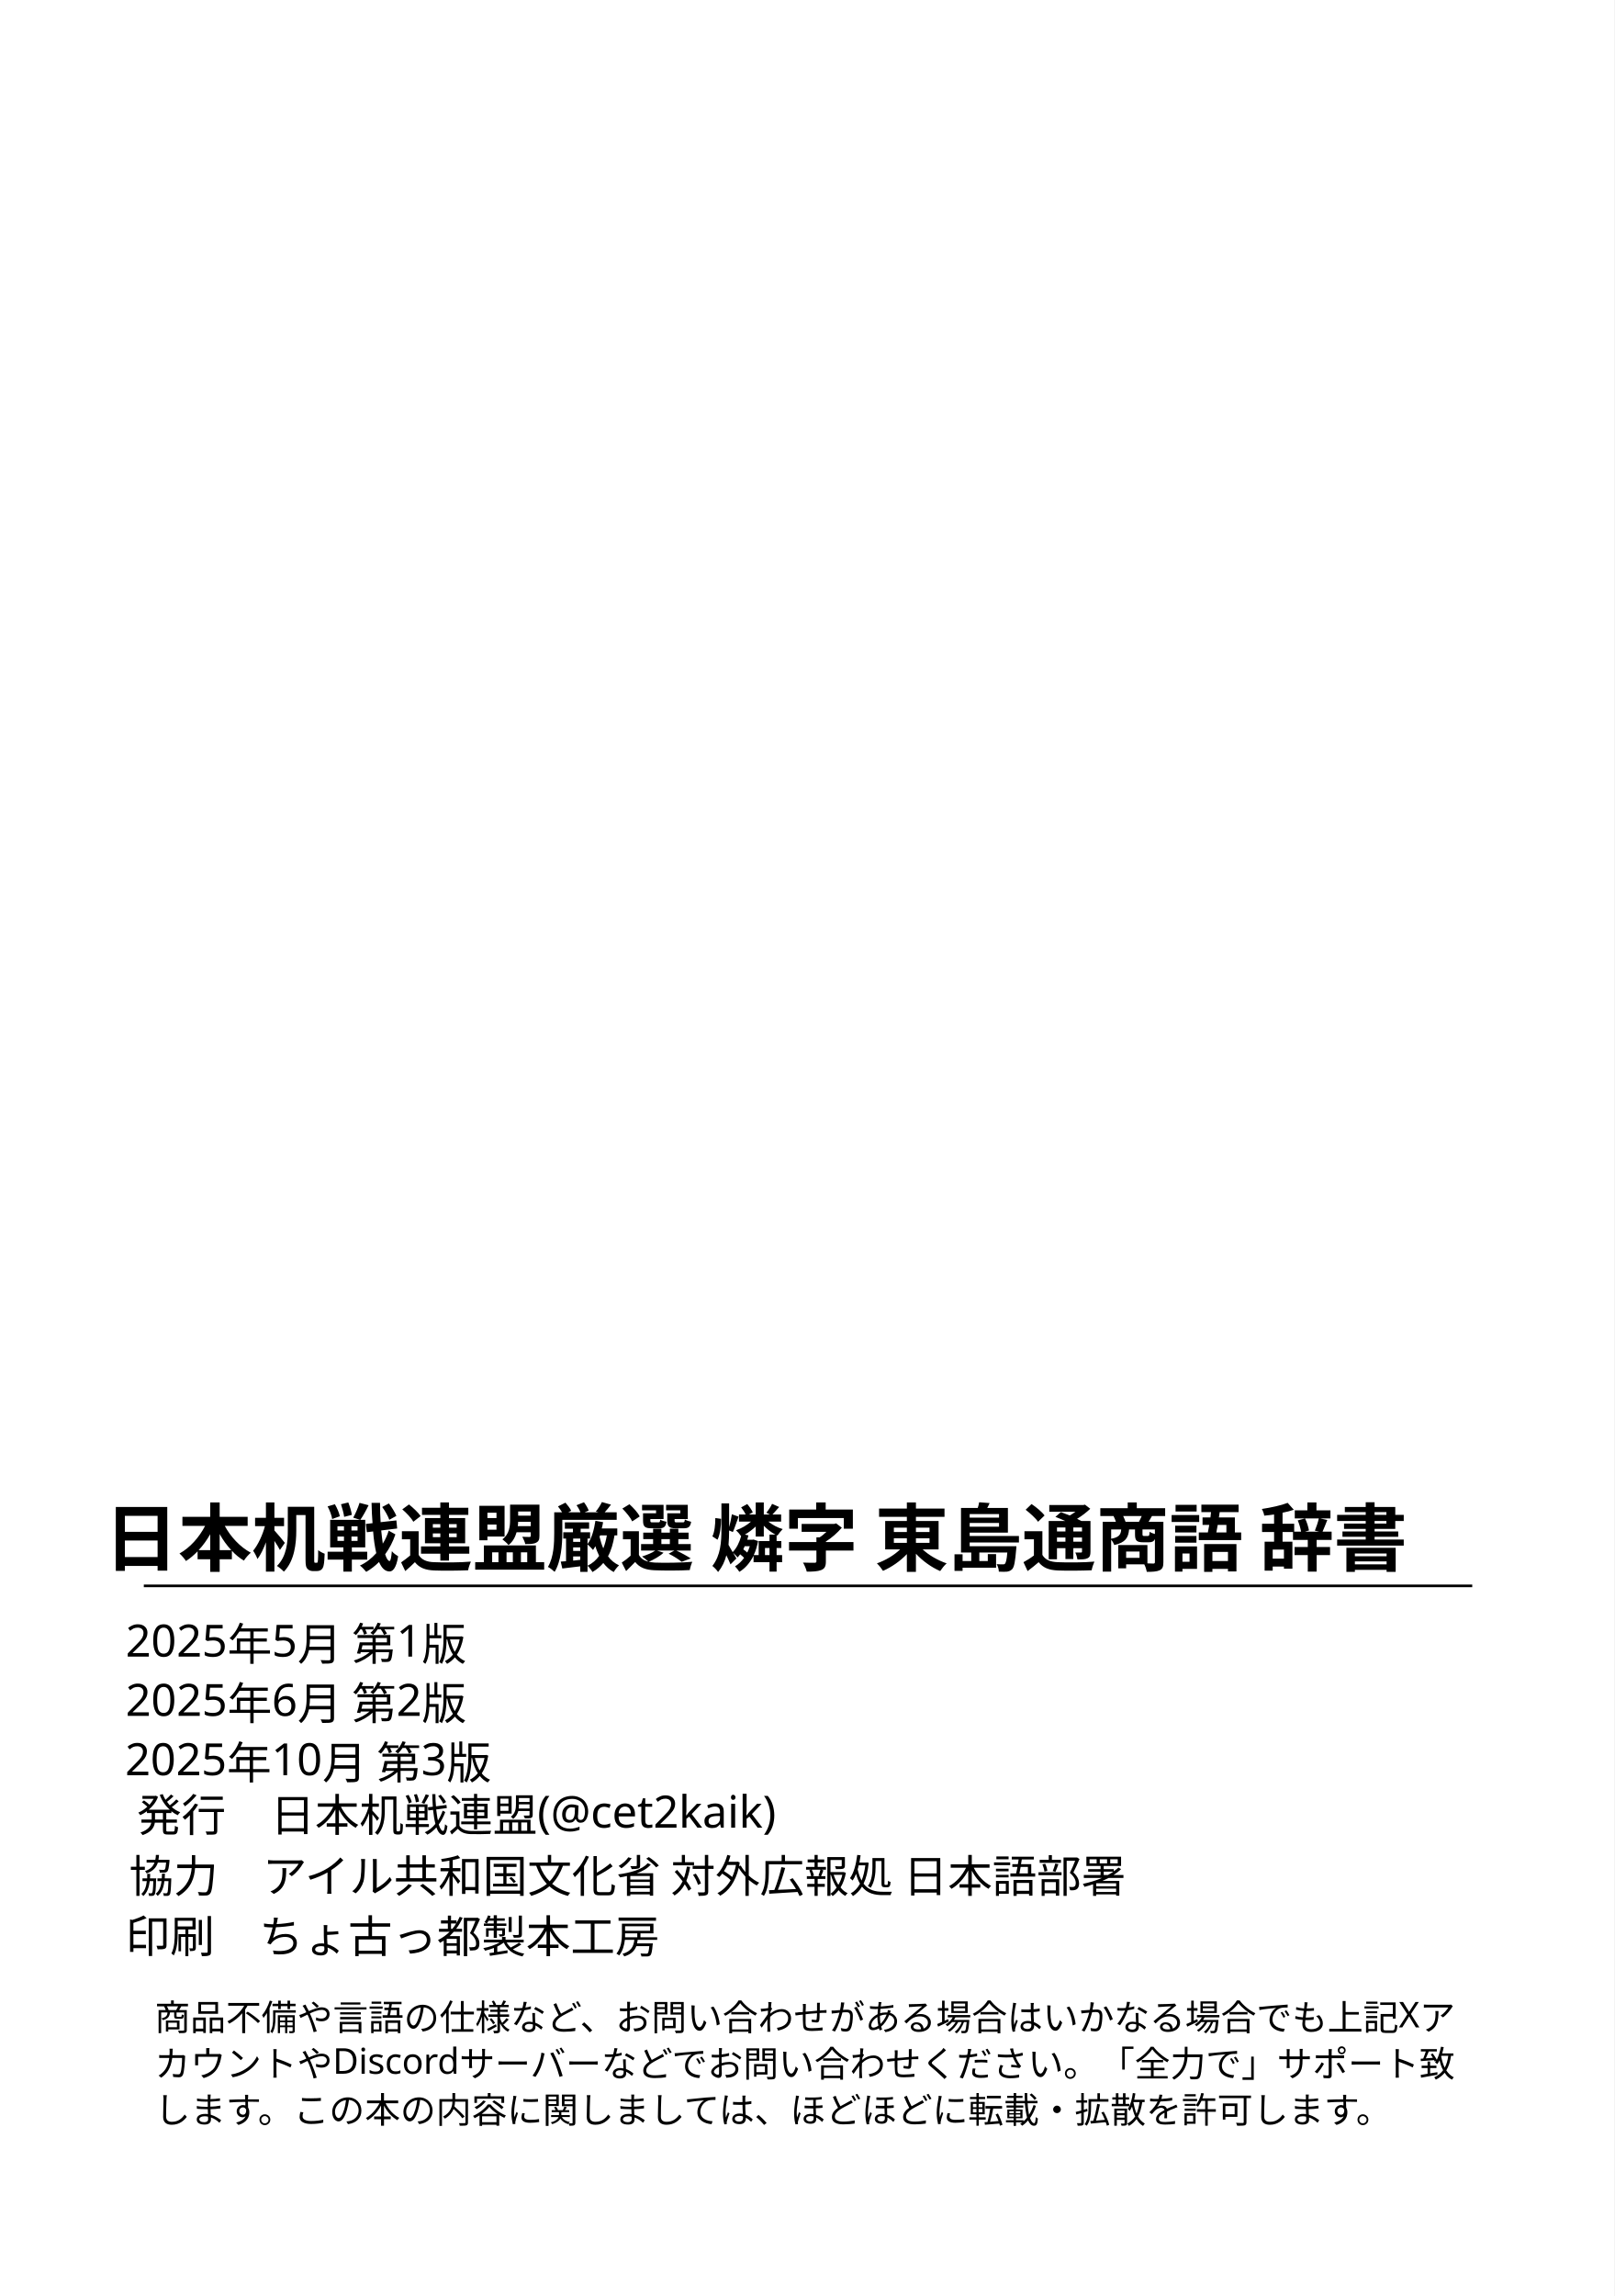
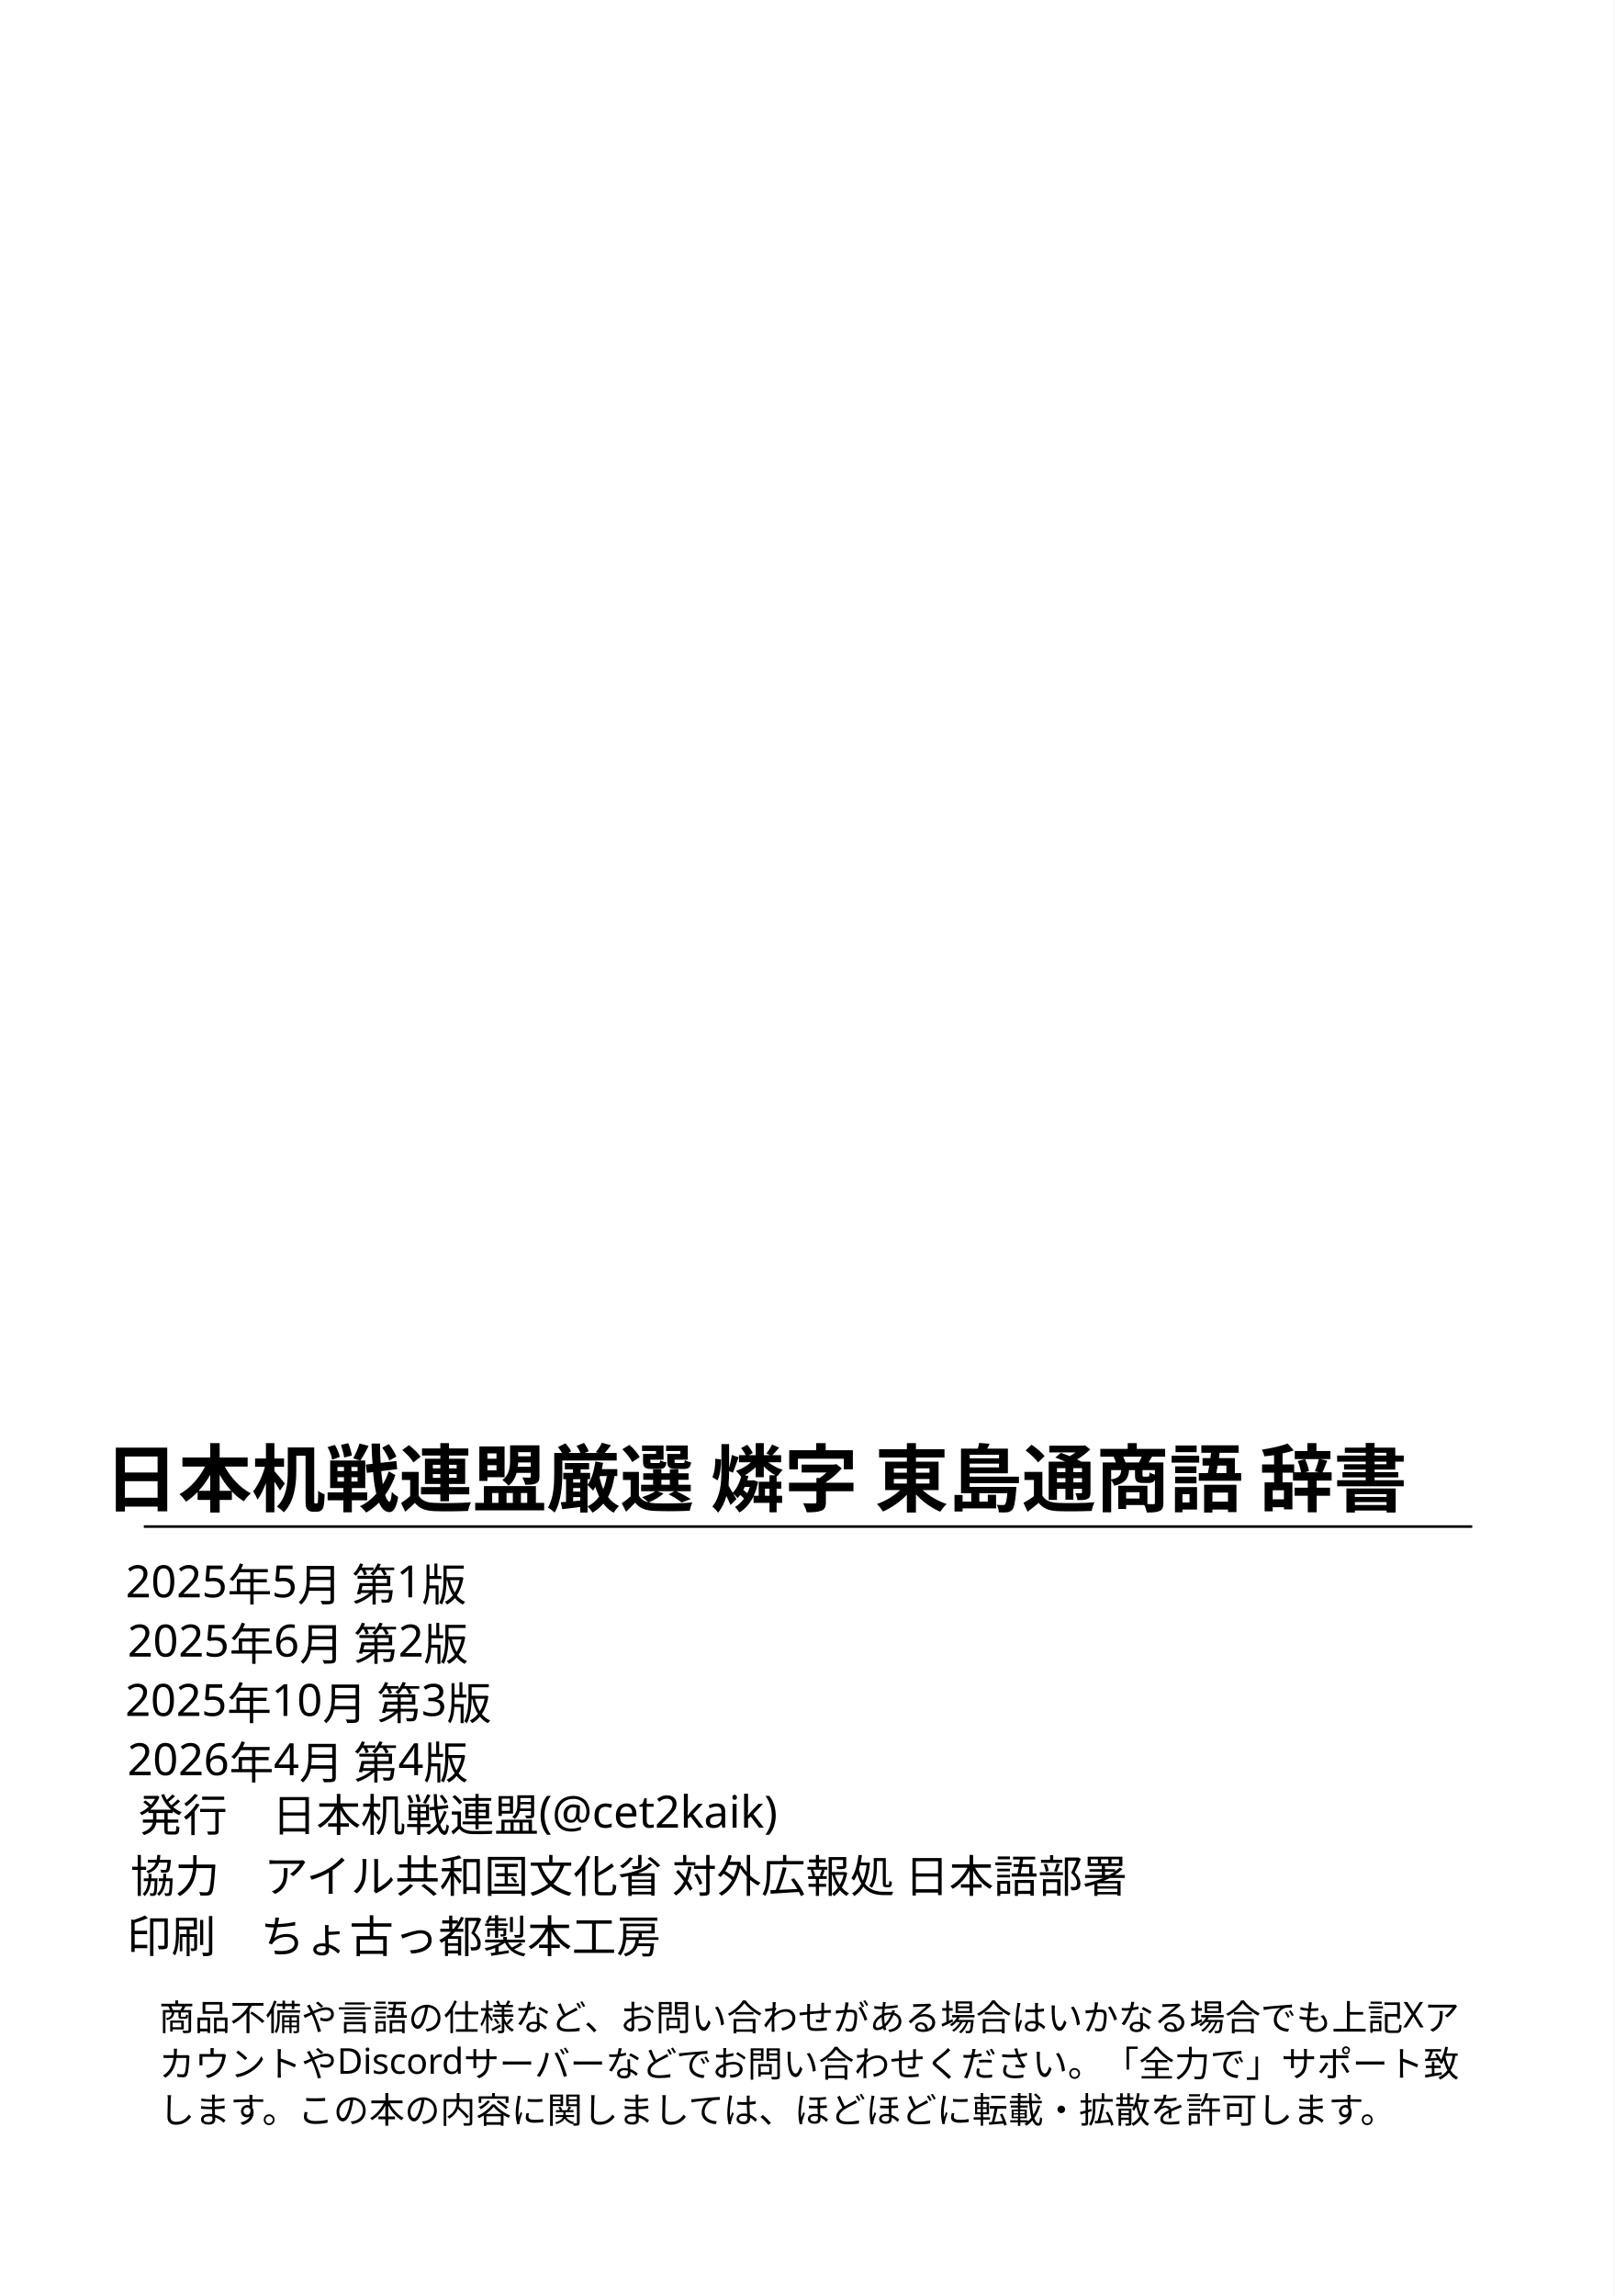
<svg xmlns="http://www.w3.org/2000/svg" width="128mm" height="182mm" viewBox="0 0 128 182" version="1.1" id="svg1">
  <defs id="defs1">
    <rect x="-49.348" y="419.215" width="15.597" height="44.7" id="rect11" />
    <rect x="-24.825" y="369.984" width="5.776" height="17.484" id="rect10" />
    <rect x="483.78" y="321.406" width="14.01" height="27.861" id="rect9" />
    <rect x="0" y="162.915" width="41.01" height="98.805" id="rect2" />
  </defs>
  <g id="layer1">
    <rect style="fill:#ffffff;stroke-width:0.1;stroke-linecap:round;stroke-linejoin:round;paint-order:markers stroke fill" id="rect1" width="128" height="182" x="0" y="0" />
    <text xml:space="preserve" transform="scale(0.2645833)" id="text2" style="font-style:normal;font-variant:normal;font-weight:bold;font-stretch:normal;font-size:21.333px;line-height:1.3;font-family:'M+ 1p';-inkscape-font-specification:'M+ 1p Bold';text-align:center;text-decoration-color:#000000;letter-spacing:0px;writing-mode:lr-tb;direction:ltr;white-space:pre;shape-inside:url(#rect2);display:inline;fill:#000000;stroke-width:0.378;stroke-linecap:round;stroke-linejoin:round;paint-order:markers stroke fill" />
    <text xml:space="preserve" style="font-style:normal;font-variant:normal;font-weight:500;font-stretch:normal;font-size:3.528px;line-height:1.3;font-family:'Source Han Serif';-inkscape-font-specification:'Source Han Serif Medium';text-align:center;text-decoration-color:#000000;letter-spacing:0px;writing-mode:lr-tb;direction:ltr;text-anchor:middle;fill:#000000;stroke:#000000;stroke-width:0.2;stroke-linecap:butt;stroke-linejoin:round;stroke-dasharray:none;stroke-opacity:1;paint-order:markers stroke fill" x="65.771" y="149.779" id="text7">
      <tspan id="tspan7" style="stroke-width:0.2" x="65.771" y="149.779" />
    </text>
-     <text xml:space="preserve" style="font-style:normal;font-variant:normal;font-weight:bold;font-stretch:normal;font-size:5.843px;line-height:1.3;font-family:'M+ 1p';-inkscape-font-specification:'M+ 1p Bold';text-align:center;text-decoration-color:#000000;letter-spacing:0px;writing-mode:lr-tb;direction:ltr;text-anchor:middle;fill:#000000;stroke-width:0.104;stroke-linecap:round;stroke-linejoin:round;paint-order:markers stroke fill" x="63.729" y="124.065" id="text1">
-       <tspan id="tspan1" style="font-style:normal;font-variant:normal;font-weight:bold;font-stretch:normal;font-size:5.843px;font-family:'M+ 1p';-inkscape-font-specification:'M+ 1p Bold';fill:#000000;stroke-width:0.104" x="63.729" y="124.065">日本机戦連盟厳選 燐字 東島通商語 辞書</tspan>
+     <text xml:space="preserve" style="font-style:normal;font-variant:normal;font-weight:bold;font-stretch:normal;font-size:5.843px;line-height:1.3;font-family:'M+ 1p';-inkscape-font-specification:'M+ 1p Bold';text-align:center;text-decoration-color:#000000;letter-spacing:0px;writing-mode:lr-tb;direction:ltr;text-anchor:middle;fill:#000000;stroke-width:0.104;stroke-linecap:round;stroke-linejoin:round;paint-order:markers stroke fill" x="63.729" y="119.365" id="text1">
+       <tspan id="tspan1" style="font-style:normal;font-variant:normal;font-weight:bold;font-stretch:normal;font-size:5.843px;font-family:'M+ 1p';-inkscape-font-specification:'M+ 1p Bold';fill:#000000;stroke-width:0.104" x="63.729" y="119.365">日本机戦連盟厳選 燐字 東島通商語 辞書</tspan>
    </text>
-     <text xml:space="preserve" style="font-style:normal;font-variant:normal;font-weight:500;font-stretch:normal;font-size:3.528px;line-height:1.3;font-family:'Source Han Serif';-inkscape-font-specification:'Source Han Serif Medium';text-align:center;text-decoration-color:#000000;letter-spacing:0px;writing-mode:lr-tb;direction:ltr;text-anchor:middle;fill:#000000;stroke-width:0.072;stroke-linecap:round;stroke-linejoin:round;paint-order:markers stroke fill" x="25.755" y="131.316" id="text3">
-       <tspan id="tspan3" style="font-style:normal;font-variant:normal;font-weight:500;font-stretch:normal;font-size:3.528px;font-family:'Source Han Serif';-inkscape-font-specification:'Source Han Serif Medium';stroke-width:0.072" x="25.755" y="131.316">2025年5月 第1版</tspan>
+     <text xml:space="preserve" style="font-style:normal;font-variant:normal;font-weight:500;font-stretch:normal;font-size:3.528px;line-height:1.3;font-family:'Source Han Serif';-inkscape-font-specification:'Source Han Serif Medium';text-align:center;text-decoration-color:#000000;letter-spacing:0px;writing-mode:lr-tb;direction:ltr;text-anchor:middle;fill:#000000;stroke-width:0.072;stroke-linecap:round;stroke-linejoin:round;paint-order:markers stroke fill" x="25.755" y="126.616" id="text3">
+       <tspan id="tspan3" style="font-style:normal;font-variant:normal;font-weight:500;font-stretch:normal;font-size:3.528px;font-family:'Source Han Serif';-inkscape-font-specification:'Source Han Serif Medium';stroke-width:0.072" x="25.755" y="126.616">2025年5月 第1版</tspan>
    </text>
-     <text xml:space="preserve" style="font-style:normal;font-variant:normal;font-weight:500;font-stretch:normal;font-size:3.528px;line-height:1.3;font-family:'Source Han Serif';-inkscape-font-specification:'Source Han Serif Medium';text-align:center;text-decoration-color:#000000;letter-spacing:0px;writing-mode:lr-tb;direction:ltr;text-anchor:middle;fill:#000000;stroke-width:0.072;stroke-linecap:round;stroke-linejoin:round;paint-order:markers stroke fill" x="38.488" y="145.168" id="text4">
-       <tspan id="tspan4" style="font-style:normal;font-variant:normal;font-weight:500;font-stretch:normal;font-size:3.528px;font-family:'Source Han Serif';-inkscape-font-specification:'Source Han Serif Medium';stroke-width:0.072" x="38.488" y="145.168">発行　日本机戦連盟(@cet2kaik)</tspan>
+     <text xml:space="preserve" style="font-style:normal;font-variant:normal;font-weight:500;font-stretch:normal;font-size:3.528px;line-height:1.3;font-family:'Source Han Serif';-inkscape-font-specification:'Source Han Serif Medium';text-align:center;text-decoration-color:#000000;letter-spacing:0px;writing-mode:lr-tb;direction:ltr;text-anchor:middle;fill:#000000;stroke-width:0.072;stroke-linecap:round;stroke-linejoin:round;paint-order:markers stroke fill" x="38.598" y="145.168" id="text4">
+       <tspan id="tspan4" style="font-style:normal;font-variant:normal;font-weight:500;font-stretch:normal;font-size:3.528px;font-family:'Source Han Serif';-inkscape-font-specification:'Source Han Serif Medium';stroke-width:0.072" x="38.598" y="145.168">発行　日本机戦連盟(@cet2kaik)</tspan>
    </text>
-     <path style="fill:#000000;stroke:#000000;stroke-width:0.207;stroke-linecap:butt;stroke-linejoin:round;stroke-dasharray:none;stroke-opacity:1;paint-order:markers stroke fill" d="M 11.403,125.708 H 116.736" id="path4" />
-     <text xml:space="preserve" style="font-style:normal;font-variant:normal;font-weight:500;font-stretch:normal;font-size:3.528px;line-height:1.3;font-family:'Source Han Serif';-inkscape-font-specification:'Source Han Serif Medium';text-align:center;text-decoration-color:#000000;letter-spacing:0px;writing-mode:lr-tb;direction:ltr;text-anchor:middle;fill:#000000;stroke-width:0.072;stroke-linecap:round;stroke-linejoin:round;paint-order:markers stroke fill" x="52.04" y="150.001" id="text5">
-       <tspan id="tspan5" style="font-style:normal;font-variant:normal;font-weight:500;font-stretch:normal;font-size:3.528px;font-family:'Source Han Serif';-inkscape-font-specification:'Source Han Serif Medium';stroke-width:0.072" x="52.04" y="150.001">協力　アイル共和国文化省 対外広報処 日本語部署</tspan>
+     <path style="fill:#000000;stroke:#000000;stroke-width:0.207;stroke-linecap:butt;stroke-linejoin:round;stroke-dasharray:none;stroke-opacity:1;paint-order:markers stroke fill" d="M 11.403,121.008 H 116.736" id="path4" />
+     <text xml:space="preserve" style="font-style:normal;font-variant:normal;font-weight:500;font-stretch:normal;font-size:3.528px;line-height:1.3;font-family:'Source Han Serif';-inkscape-font-specification:'Source Han Serif Medium';text-align:center;text-decoration-color:#000000;letter-spacing:0px;writing-mode:lr-tb;direction:ltr;text-anchor:middle;fill:#000000;stroke-width:0.072;stroke-linecap:round;stroke-linejoin:round;paint-order:markers stroke fill" x="52.146" y="150.001" id="text5">
+       <tspan id="tspan5" style="font-style:normal;font-variant:normal;font-weight:500;font-stretch:normal;font-size:3.528px;font-family:'Source Han Serif';-inkscape-font-specification:'Source Han Serif Medium';stroke-width:0.072" x="52.146" y="150.001">協力　アイル共和国文化省 対外広報処 日本語部署</tspan>
    </text>
-     <text xml:space="preserve" style="font-style:normal;font-variant:normal;font-weight:500;font-stretch:normal;font-size:3.528px;line-height:1.3;font-family:'Source Han Serif';-inkscape-font-specification:'Source Han Serif Medium';text-align:center;text-decoration-color:#000000;letter-spacing:0px;writing-mode:lr-tb;direction:ltr;text-anchor:middle;fill:#000000;stroke-width:0.072;stroke-linecap:round;stroke-linejoin:round;paint-order:markers stroke fill" x="33.417" y="154.786" id="text6">
-       <tspan id="tspan6" style="font-style:normal;font-variant:normal;font-weight:500;font-stretch:normal;font-size:3.528px;font-family:'Source Han Serif';-inkscape-font-specification:'Source Han Serif Medium';stroke-width:0.072" x="33.417" y="154.786">印刷　ちょ古っ都製本工房</tspan>
+     <text xml:space="preserve" style="font-style:normal;font-variant:normal;font-weight:500;font-stretch:normal;font-size:3.528px;line-height:1.3;font-family:'Source Han Serif';-inkscape-font-specification:'Source Han Serif Medium';text-align:center;text-decoration-color:#000000;letter-spacing:0px;writing-mode:lr-tb;direction:ltr;text-anchor:middle;fill:#000000;stroke-width:0.072;stroke-linecap:round;stroke-linejoin:round;paint-order:markers stroke fill" x="33.519" y="154.786" id="text6">
+       <tspan id="tspan6" style="font-style:normal;font-variant:normal;font-weight:500;font-stretch:normal;font-size:3.528px;font-family:'Source Han Serif';-inkscape-font-specification:'Source Han Serif Medium';stroke-width:0.072" x="33.519" y="154.786">印刷　ちょ古っ都製本工房</tspan>
    </text>
-     <text xml:space="preserve" style="font-style:normal;font-variant:normal;font-weight:500;font-stretch:normal;font-size:2.822px;line-height:1.3;font-family:'Source Han Serif';-inkscape-font-specification:'Source Han Serif Medium';text-align:start;text-decoration-color:#000000;letter-spacing:0px;writing-mode:lr-tb;direction:ltr;text-anchor:start;white-space:pre;inline-size:104.266;display:inline;fill:#000000;stroke:none;stroke-width:0.2;stroke-linecap:butt;stroke-linejoin:round;stroke-dasharray:none;stroke-opacity:1;paint-order:markers stroke fill" x="53.29" y="142.955" id="text8" transform="translate(-41.02496,17.99169)">
-       <tspan x="53.29" y="142.955" id="tspan10">商品不備や言語の仕様など、お問い合わせがある場合はいかなる場合でも上記Xア</tspan>
-       <tspan x="53.29" y="146.624" id="tspan11">カウントやDiscordサーバーなどでお問い合わせください。「全力で」サポート致</tspan>
-       <tspan x="53.29" y="150.293" id="tspan14">します。この本の内容に関しましては、ほどほどに転載・拡散を許可します。</tspan>
+     <text xml:space="preserve" style="font-style:normal;font-variant:normal;font-weight:500;font-stretch:normal;font-size:2.822px;line-height:1.3;font-family:'Source Han Serif';-inkscape-font-specification:'Source Han Serif Medium';text-align:start;text-decoration-color:#000000;letter-spacing:0px;writing-mode:lr-tb;direction:ltr;text-anchor:start;white-space:pre;inline-size:104.266;display:inline;fill:#000000;stroke:none;stroke-width:0.2;stroke-linecap:butt;stroke-linejoin:round;stroke-dasharray:none;stroke-opacity:1;paint-order:markers stroke fill" x="53.29" y="142.955" id="text8" transform="translate(-40.68454,17.99169)">
+       <tspan x="53.29" y="142.955" id="tspan9">商品不備や言語の仕様など、お問い合わせがある場合はいかなる場合でも上記Xア</tspan>
+       <tspan x="53.29" y="146.624" id="tspan13">カウントやDiscordサーバーなどでお問い合わせください。「全力で」サポート致</tspan>
+       <tspan x="53.29" y="150.293" id="tspan15">します。この本の内容に関しましては、ほどほどに転載・拡散を許可します。</tspan>
    </text>
    <text xml:space="preserve" transform="scale(0.2645833)" id="text9" style="font-style:normal;font-variant:normal;font-weight:500;font-stretch:normal;font-size:12px;line-height:1.3;font-family:'Source Han Serif';-inkscape-font-specification:'Source Han Serif Medium';text-align:center;text-decoration-color:#000000;letter-spacing:0px;writing-mode:lr-tb;direction:ltr;white-space:pre;shape-inside:url(#rect9);display:inline;fill:#000000;stroke:none;stroke-width:0.756;stroke-linecap:butt;stroke-linejoin:round;stroke-dasharray:none;stroke-opacity:1;paint-order:markers stroke fill" />
    <text xml:space="preserve" transform="scale(0.2645833)" id="text10" style="font-style:normal;font-variant:normal;font-weight:500;font-stretch:normal;font-size:10.667px;line-height:1.3;font-family:'Source Han Serif';-inkscape-font-specification:'Source Han Serif Medium';text-align:start;text-decoration-color:#000000;letter-spacing:0px;writing-mode:lr-tb;direction:ltr;white-space:pre;shape-inside:url(#rect10);display:inline;fill:#000000;stroke:none;stroke-width:0.756;stroke-linecap:butt;stroke-linejoin:round;stroke-dasharray:none;stroke-opacity:1;paint-order:markers stroke fill" />
    <text xml:space="preserve" transform="scale(0.2645833)" id="text11" style="font-style:normal;font-variant:normal;font-weight:500;font-stretch:normal;font-size:10.667px;line-height:1.3;font-family:'Source Han Serif';-inkscape-font-specification:'Source Han Serif Medium';text-align:start;text-decoration-color:#000000;letter-spacing:0px;writing-mode:lr-tb;direction:ltr;white-space:pre;shape-inside:url(#rect11);display:inline;fill:#000000;stroke:none;stroke-width:0.756;stroke-linecap:butt;stroke-linejoin:round;stroke-dasharray:none;stroke-opacity:1;paint-order:markers stroke fill" />
-     <text xml:space="preserve" style="font-style:normal;font-variant:normal;font-weight:500;font-stretch:normal;font-size:3.528px;line-height:1.3;font-family:'Source Han Serif';-inkscape-font-specification:'Source Han Serif Medium';text-align:center;text-decoration-color:#000000;letter-spacing:0px;writing-mode:lr-tb;direction:ltr;text-anchor:middle;fill:#000000;stroke-width:0.072;stroke-linecap:round;stroke-linejoin:round;paint-order:markers stroke fill" x="25.755" y="136.016" id="text12">
-       <tspan id="tspan8" style="font-style:normal;font-variant:normal;font-weight:500;font-stretch:normal;font-size:3.528px;font-family:'Source Han Serif';-inkscape-font-specification:'Source Han Serif Medium';stroke-width:0.072" x="25.755" y="136.016">2025年6月 第2版</tspan>
+     <text xml:space="preserve" style="font-style:normal;font-variant:normal;font-weight:500;font-stretch:normal;font-size:3.528px;line-height:1.3;font-family:'Source Han Serif';-inkscape-font-specification:'Source Han Serif Medium';text-align:center;text-decoration-color:#000000;letter-spacing:0px;writing-mode:lr-tb;direction:ltr;text-anchor:middle;fill:#000000;stroke-width:0.072;stroke-linecap:round;stroke-linejoin:round;paint-order:markers stroke fill" x="25.908" y="131.316" id="text12">
+       <tspan id="tspan8" style="font-style:normal;font-variant:normal;font-weight:500;font-stretch:normal;font-size:3.528px;font-family:'Source Han Serif';-inkscape-font-specification:'Source Han Serif Medium';stroke-width:0.072" x="25.908" y="131.316">2025年6月 第2版</tspan>
    </text>
-     <text xml:space="preserve" style="font-style:normal;font-variant:normal;font-weight:500;font-stretch:normal;font-size:3.528px;line-height:1.3;font-family:'Source Han Serif';-inkscape-font-specification:'Source Han Serif Medium';text-align:center;text-decoration-color:#000000;letter-spacing:0px;writing-mode:lr-tb;direction:ltr;text-anchor:middle;fill:#000000;stroke-width:0.072;stroke-linecap:round;stroke-linejoin:round;paint-order:markers stroke fill" x="26.723" y="140.716" id="text13">
-       <tspan id="tspan12" style="font-style:normal;font-variant:normal;font-weight:500;font-stretch:normal;font-size:3.528px;font-family:'Source Han Serif';-inkscape-font-specification:'Source Han Serif Medium';stroke-width:0.072" x="26.723" y="140.716">2025年10月 第3版</tspan>
+     <text xml:space="preserve" style="font-style:normal;font-variant:normal;font-weight:500;font-stretch:normal;font-size:3.528px;line-height:1.3;font-family:'Source Han Serif';-inkscape-font-specification:'Source Han Serif Medium';text-align:center;text-decoration-color:#000000;letter-spacing:0px;writing-mode:lr-tb;direction:ltr;text-anchor:middle;fill:#000000;stroke-width:0.072;stroke-linecap:round;stroke-linejoin:round;paint-order:markers stroke fill" x="26.735" y="136.017" id="text13">
+       <tspan id="tspan12" style="font-style:normal;font-variant:normal;font-weight:500;font-stretch:normal;font-size:3.528px;font-family:'Source Han Serif';-inkscape-font-specification:'Source Han Serif Medium';stroke-width:0.072" x="26.735" y="136.017">2025年10月 第3版</tspan>
+     </text>
+     <text xml:space="preserve" style="font-style:normal;font-variant:normal;font-weight:500;font-stretch:normal;font-size:3.528px;line-height:1.3;font-family:'Source Han Serif';-inkscape-font-specification:'Source Han Serif Medium';text-align:center;text-decoration-color:#000000;letter-spacing:0px;writing-mode:lr-tb;direction:ltr;text-anchor:middle;fill:#000000;stroke-width:0.072;stroke-linecap:round;stroke-linejoin:round;paint-order:markers stroke fill" x="25.898" y="140.717" id="text14">
+       <tspan id="tspan2" style="font-style:normal;font-variant:normal;font-weight:500;font-stretch:normal;font-size:3.528px;font-family:'Source Han Serif';-inkscape-font-specification:'Source Han Serif Medium';stroke-width:0.072" x="25.898" y="140.717">2026年4月 第4版</tspan>
    </text>
  </g>
</svg>
